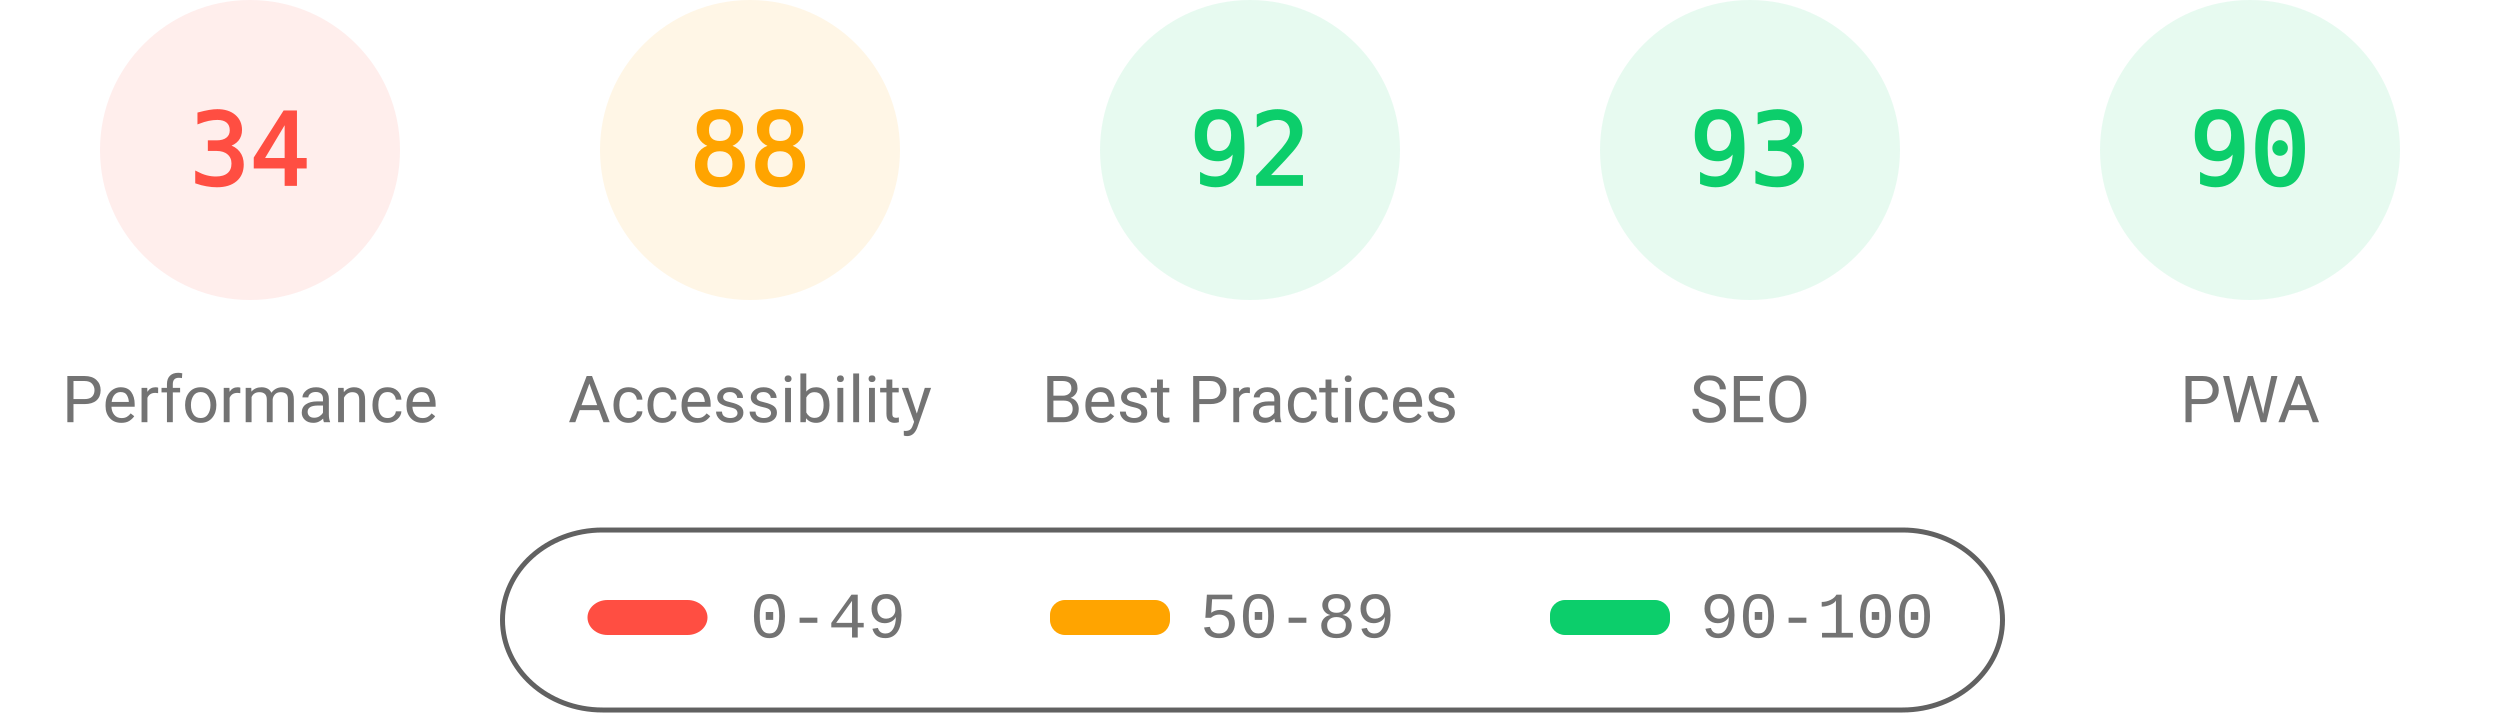
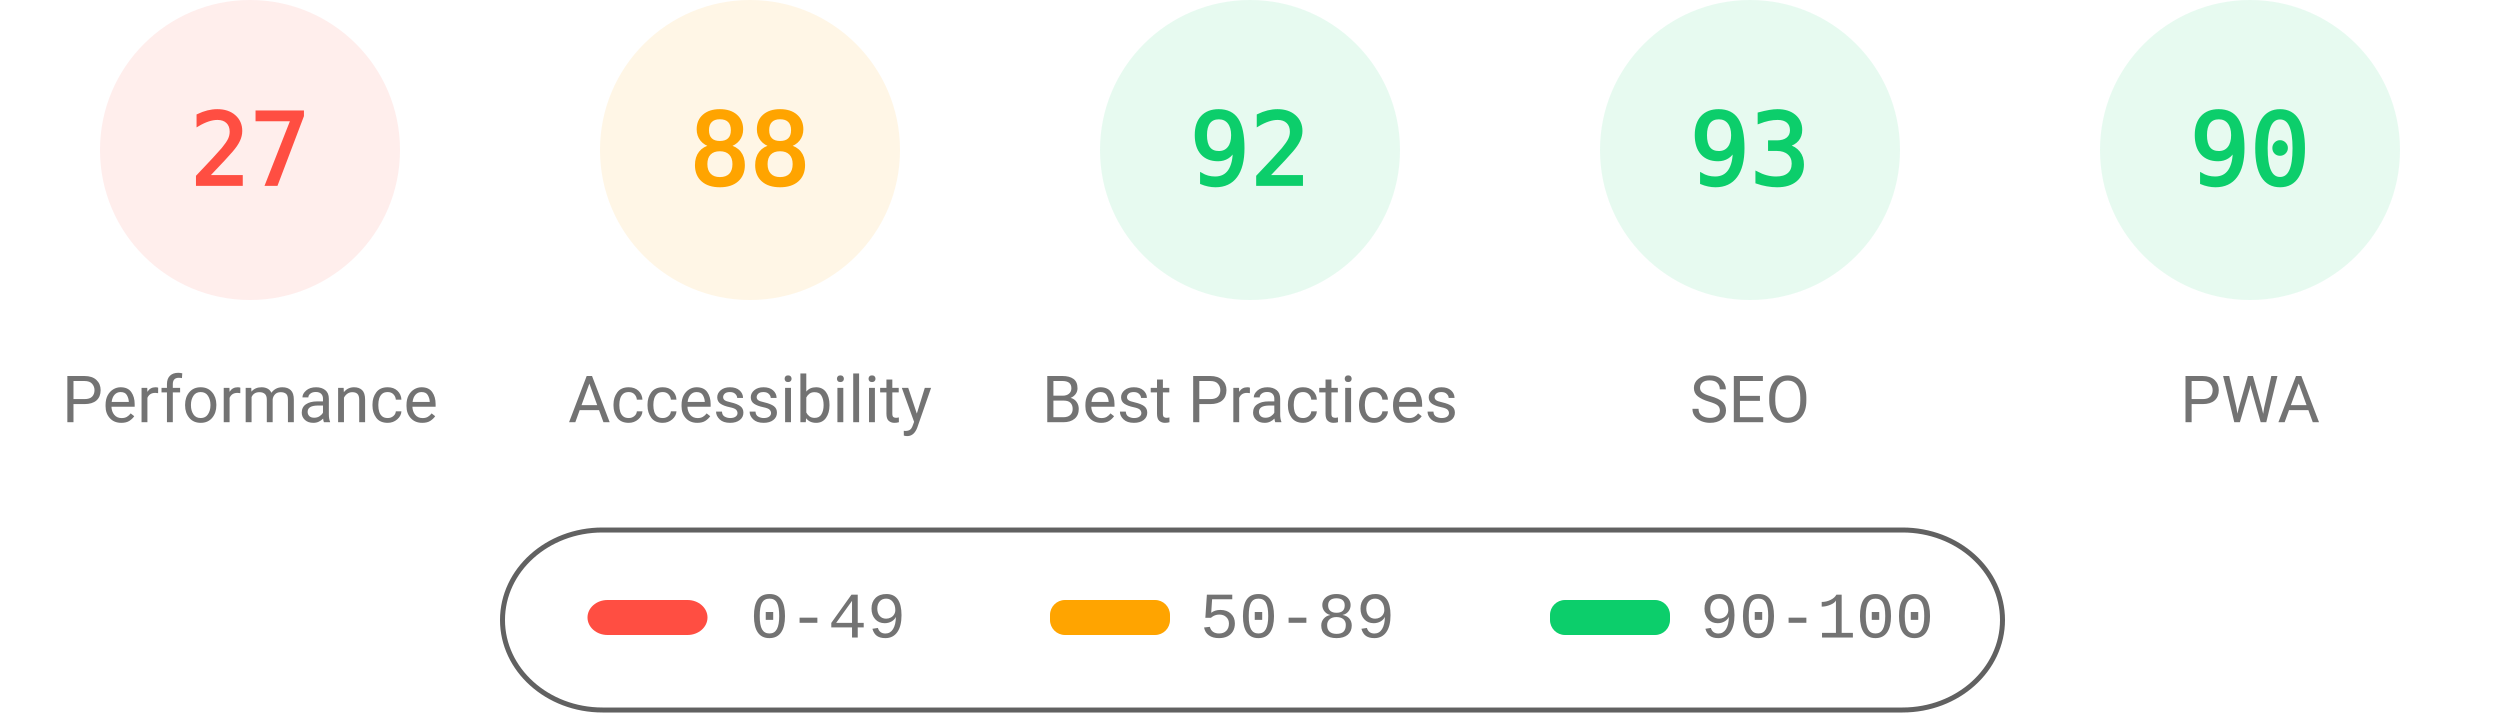
<svg xmlns="http://www.w3.org/2000/svg" fill="none" width="1000" height="285">
  <style>.gauge-base{opacity:.1}.gauge-arc{fill:none;animation-delay:250ms;stroke-linecap:round;transform:rotate(-90deg);transform-origin:100px 60px;animation:load-gauge 1s ease forwards}.guage-text{font-size:40px;font-family:monospace;text-align:center}.guage-red{color:#ff4e42;fill:#ff4e42;stroke:#ff4e42}.guage-orange{color:#ffa400;fill:#ffa400;stroke:#ffa400}.guage-green{color:#0cce6b;fill:#0cce6b;stroke:#0cce6b}.guage-undefined{color:#5c5c5c;fill:#5c5c5c;stroke:#5c5c5c}.guage-title{color:#737373;fill:#737373;stroke:none;font-size:26px;line-height:26px;font-family:Roboto,Halvetica,Arial,sans-serif}@keyframes load-gauge{from{stroke-dasharray:0 352.858}}</style>
  <svg class="guage-div guage-perf guage-red" viewBox="0 0 200 200" width="200" height="200">
    <circle class="gauge-base" r="56" cx="100" cy="60" stroke-width="8" />
-     <circle class="gauge-arc guage-arc-1" r="56" cx="100" cy="60" stroke-width="8" style="stroke-dasharray:119.632,351.858" />
-     <text class="guage-text" x="100" y="60" alignment-baseline="central" dominant-baseline="central" text-anchor="middle">34</text>
+     <circle class="gauge-arc guage-arc-1" r="56" cx="100" cy="60" stroke-width="8" style="stroke-dasharray:95.002,351.858" />
+     <text class="guage-text" x="100" y="60" alignment-baseline="central" dominant-baseline="central" text-anchor="middle">27</text>
    <text class="guage-title" x="100" y="160" alignment-baseline="central" dominant-baseline="central" text-anchor="middle">Performance</text>
  </svg>
  <svg class="guage-div guage-acc guage-orange" viewBox="0 0 200 200" width="200" height="200" x="200">
    <circle class="gauge-base" r="56" cx="100" cy="60" stroke-width="8" />
    <circle class="gauge-arc guage-arc-2" r="56" cx="100" cy="60" stroke-width="8" style="stroke-dasharray:309.635,351.858" />
    <text class="guage-text" x="100" y="60" alignment-baseline="central" dominant-baseline="central" text-anchor="middle">88</text>
    <text class="guage-title" x="100" y="160" alignment-baseline="central" dominant-baseline="central" text-anchor="middle">Accessibility</text>
  </svg>
  <svg class="guage-div guage-best guage-green" viewBox="0 0 200 200" width="200" height="200" x="400">
    <circle class="gauge-base" r="56" cx="100" cy="60" stroke-width="8" />
    <circle class="gauge-arc guage-arc-3" r="56" cx="100" cy="60" stroke-width="8" style="stroke-dasharray:323.709,351.858" />
    <text class="guage-text" x="100" y="60" alignment-baseline="central" dominant-baseline="central" text-anchor="middle">92</text>
    <text class="guage-title" x="100" y="160" alignment-baseline="central" dominant-baseline="central" text-anchor="middle">Best Practices</text>
  </svg>
  <svg class="guage-div guage-seo guage-green" viewBox="0 0 200 200" width="200" height="200" x="600">
    <circle class="gauge-base" r="56" cx="100" cy="60" stroke-width="8" />
    <circle class="gauge-arc guage-arc-4" r="56" cx="100" cy="60" stroke-width="8" style="stroke-dasharray:327.228,351.858" />
    <text class="guage-text" x="100" y="60" alignment-baseline="central" dominant-baseline="central" text-anchor="middle">93</text>
    <text class="guage-title" x="100" y="160" alignment-baseline="central" dominant-baseline="central" text-anchor="middle">SEO</text>
  </svg>
  <svg class="guage-div guage-pwa guage-green" viewBox="0 0 200 200" width="200" height="200" x="800">
    <circle class="gauge-base" r="56" cx="100" cy="60" stroke-width="8" />
    <circle class="gauge-arc guage-arc-4" r="56" cx="100" cy="60" stroke-width="8" style="stroke-dasharray:316.672,351.858" />
    <text class="guage-text" x="100" y="60" alignment-baseline="central" dominant-baseline="central" text-anchor="middle">90</text>
    <text class="guage-title" x="100" y="160" alignment-baseline="central" dominant-baseline="central" text-anchor="middle">PWA</text>
  </svg>
  <svg width="604" height="76" x="200" y="210">
    <path fill="none" id="canvas_background" d="M-1-1h604v80H-1z" />
    <rect fill-opacity="0" stroke="#616161" stroke-width="2" rx="40" id="svg_2" height="72" width="600" y="2" x="1" fill="#000" />
    <rect stroke="#000" rx="8" id="svg_3" height="14" width="48" y="30" x="35" stroke-opacity="null" stroke-width="0" fill="#ff4e42" />
    <rect stroke="#000" rx="6" id="svg_4" height="14" width="48" y="30" x="220" stroke-opacity="null" stroke-width="0" fill="#ffa400" />
    <rect stroke="#000" rx="6" id="svg_5" height="14" width="48" y="30" x="420" stroke-opacity="null" stroke-width="0" fill="#0cce6b" />
    <text xml:space="preserve" text-anchor="start" font-family="'Courier New', Courier, monospace" font-size="26" id="svg_6" y="45" x="100" stroke-opacity="null" stroke-width="0" stroke="#000" fill="#737373">0-49</text>
    <text xml:space="preserve" text-anchor="start" font-family="'Courier New', Courier, monospace" font-size="26" id="svg_7" y="45" x="280" stroke-opacity="null" stroke-width="0" stroke="#000" fill="#737373">50-89</text>
    <text xml:space="preserve" text-anchor="start" font-family="'Courier New', Courier, monospace" font-size="26" id="svg_8" y="45" x="480" stroke-opacity="null" stroke-width="0" stroke="#000" fill="#737373">90-100</text>
  </svg>
</svg>
